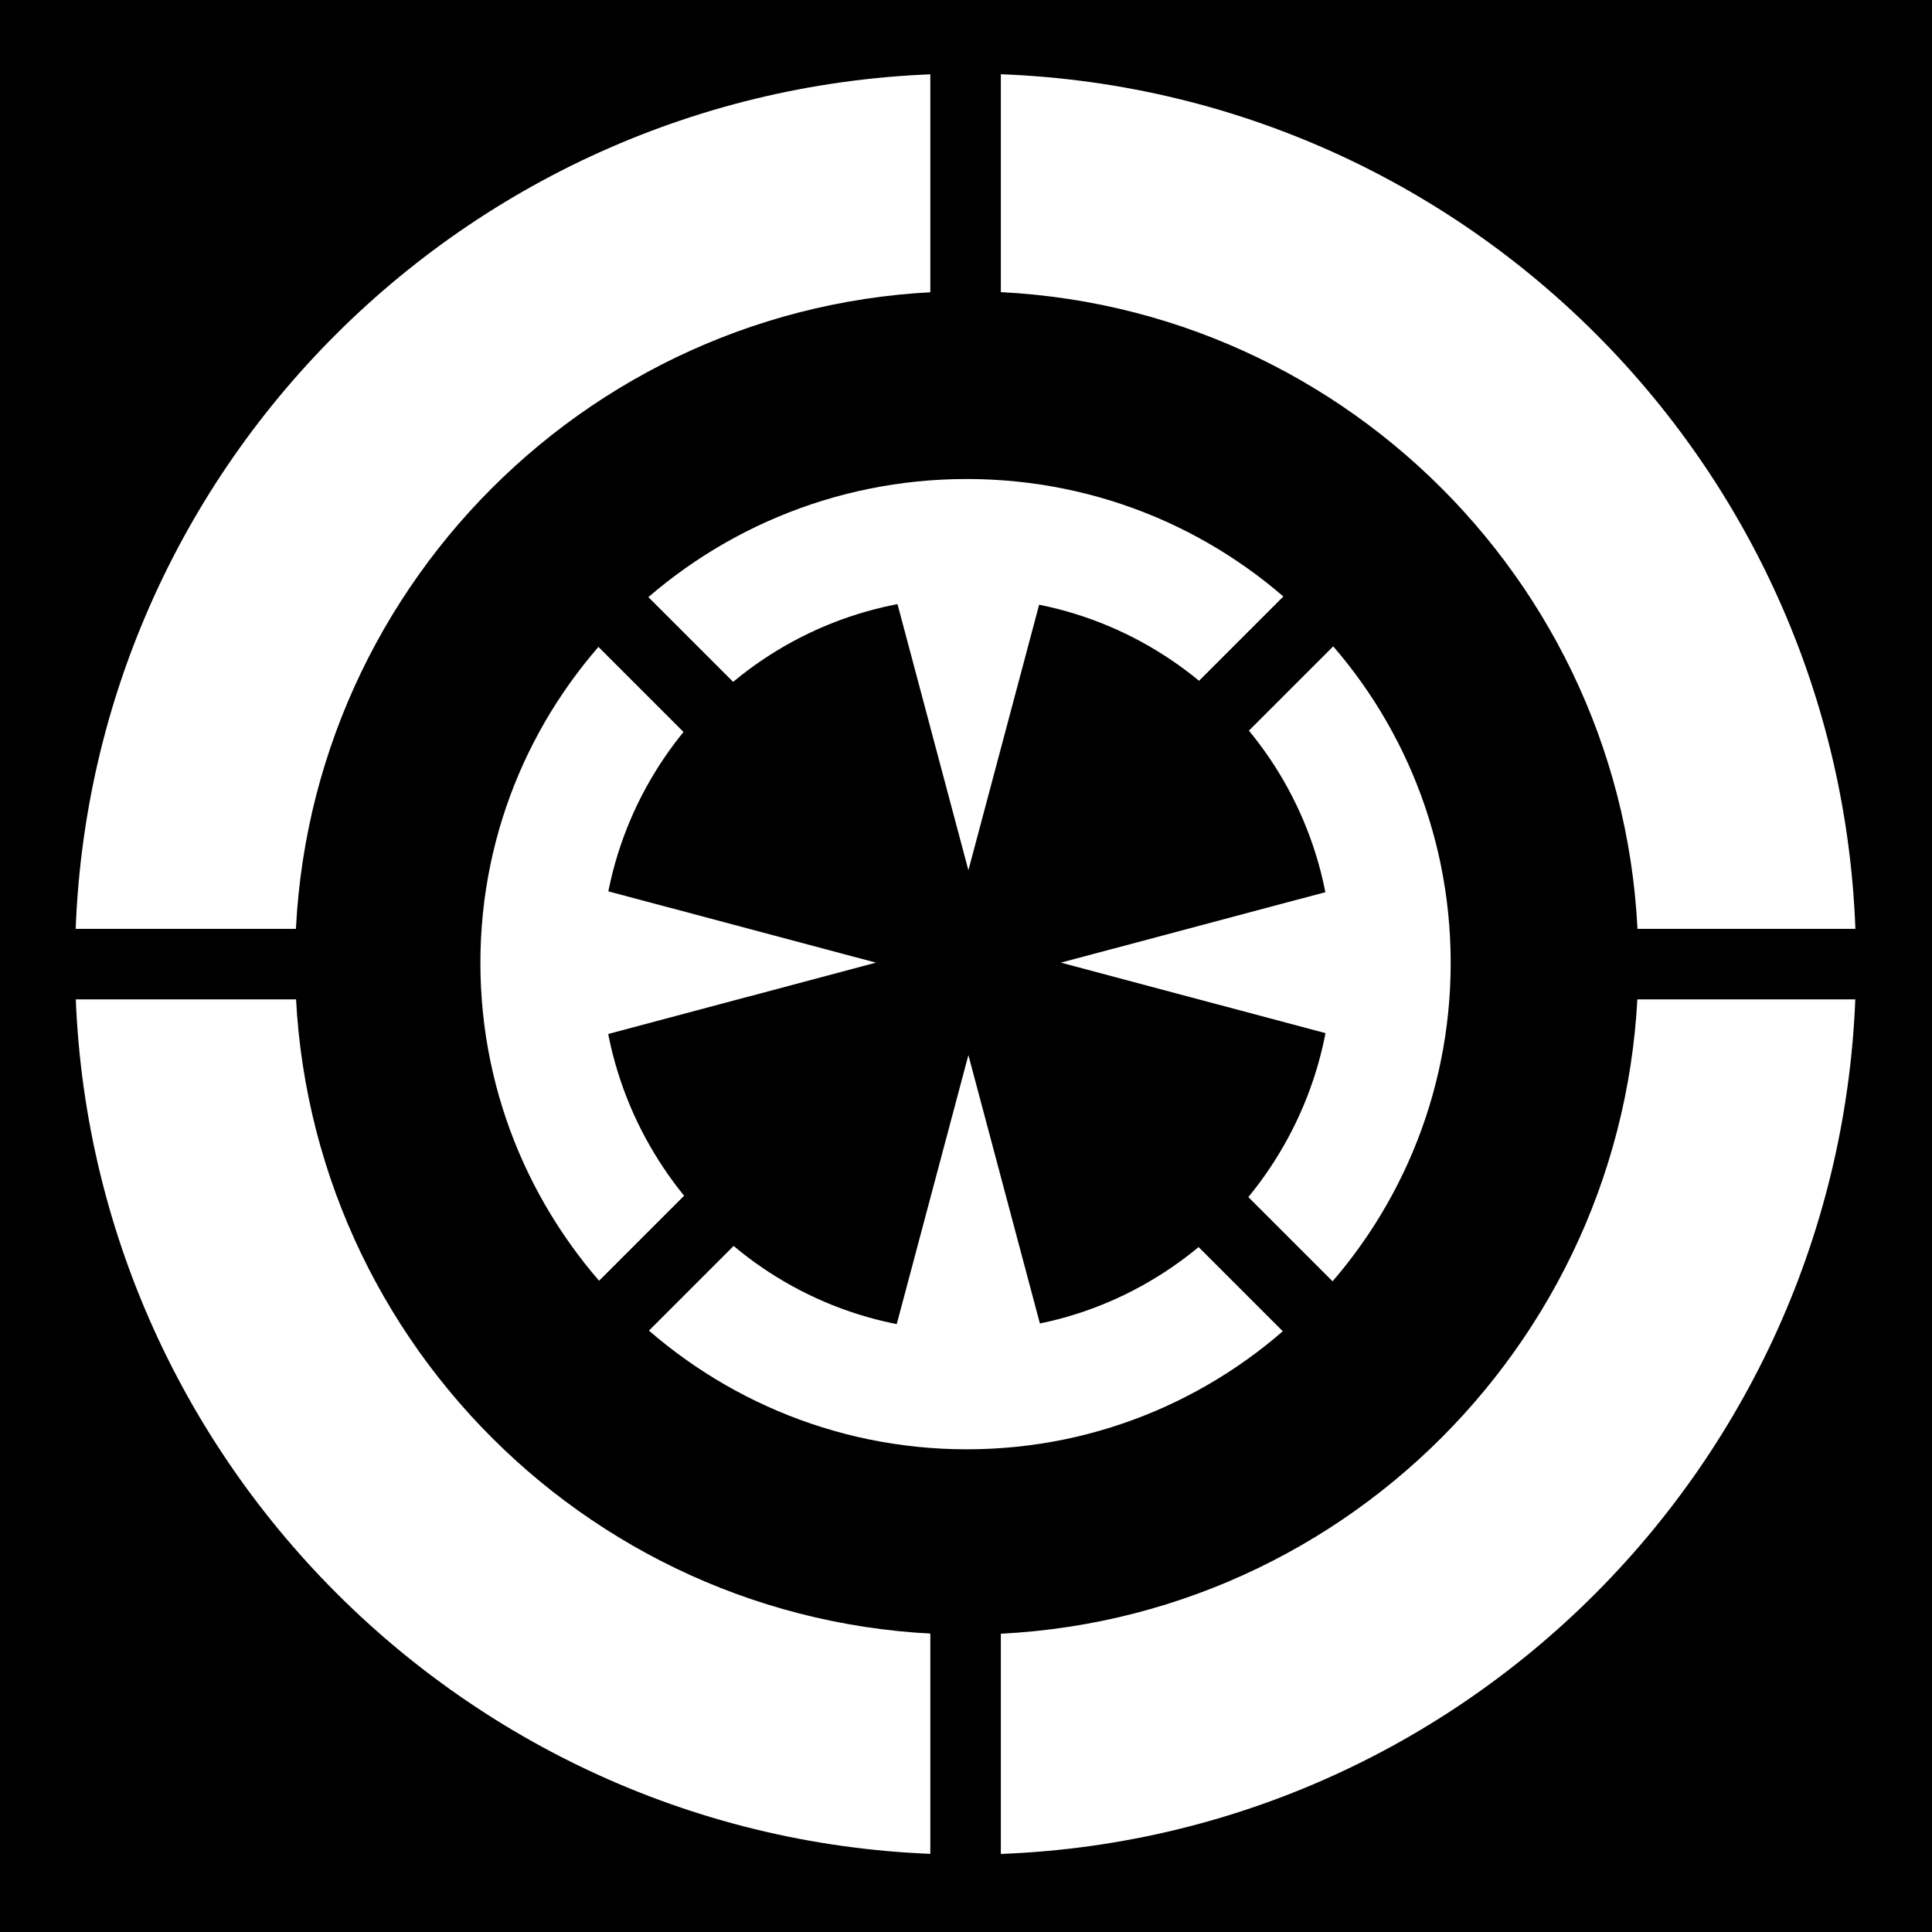
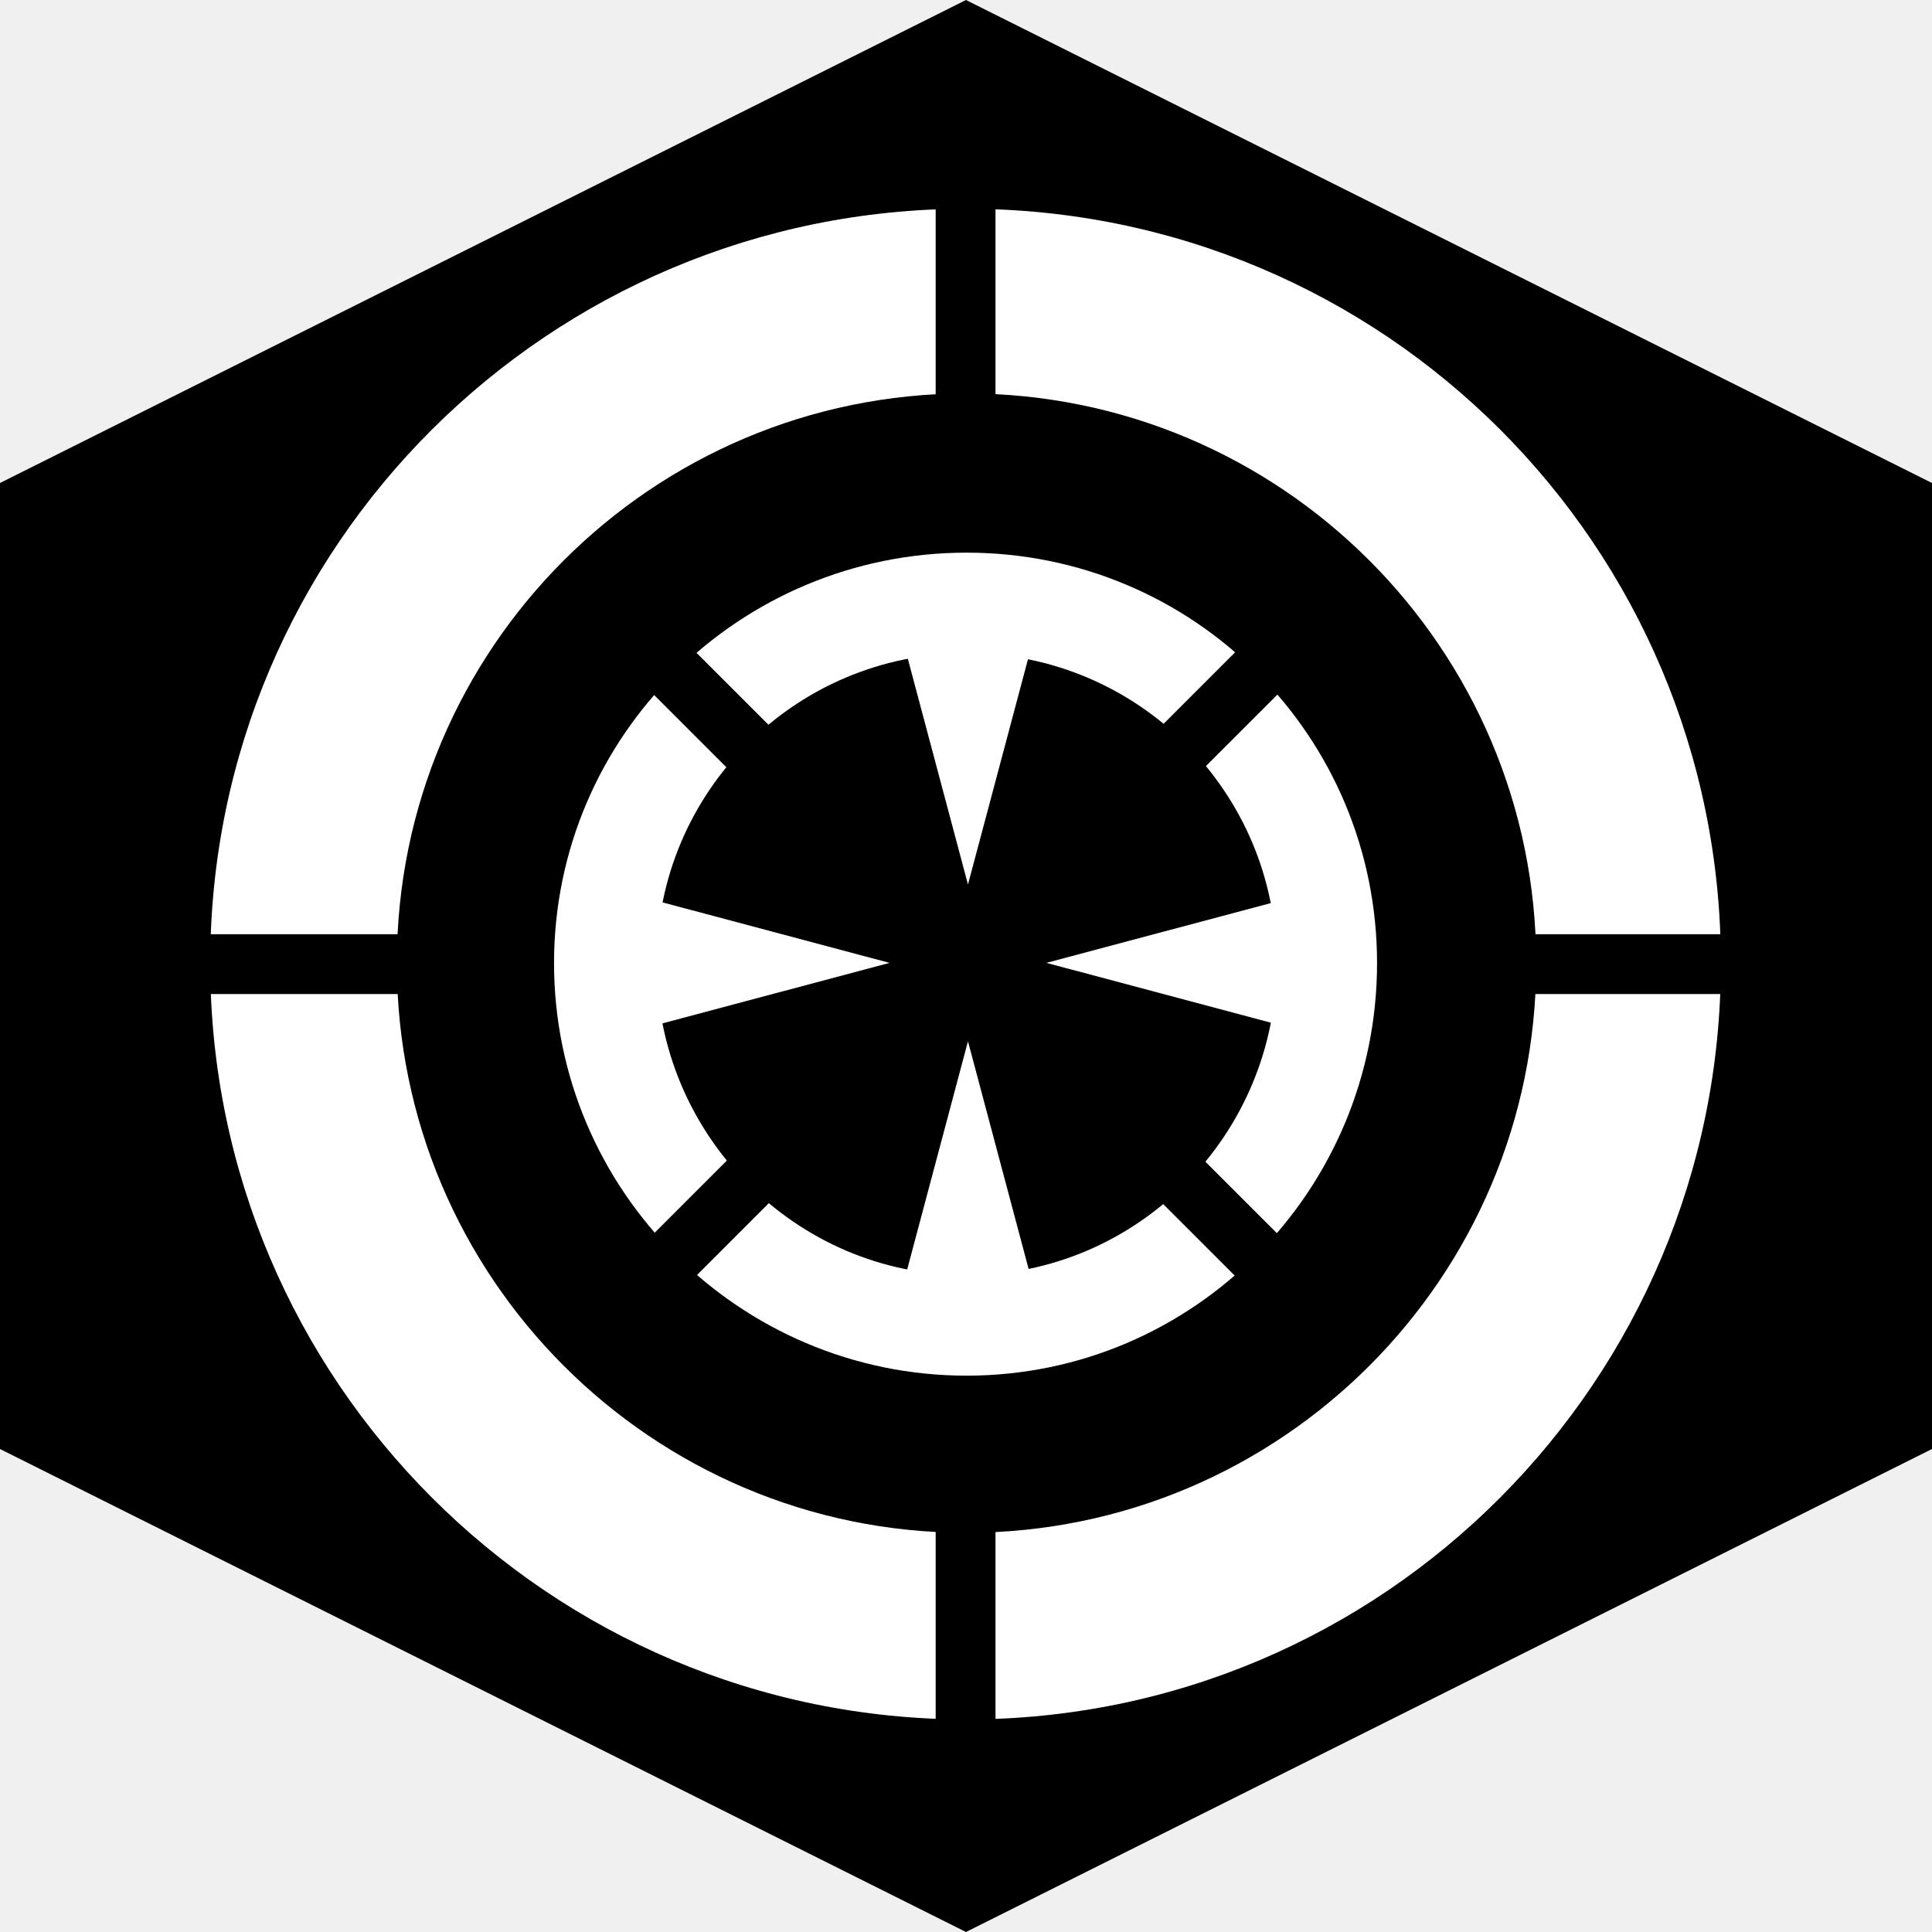
- <svg xmlns="http://www.w3.org/2000/svg" viewBox="0 0 512 512">
-   <path d="m0,0h512v512h-512z" />
-   <g transform="matrix(18.68858,0,0,18.68858,-5674.69,-230.9801)">
-     <path d="m317.353,13.403c-6.973,0-12.644,5.638-12.644,12.611s5.671,12.644 12.644,12.644 12.611-5.671 12.611-12.644-5.638-12.611-12.611-12.611zm0,3.087c5.256-1e-06 9.524,4.269 9.524,9.524s-4.268,9.524-9.524,9.524-9.524-4.269-9.524-9.524 4.268-9.524 9.524-9.524z" fill="#fff" />
-     <path d="m303.793,26.031h27.088" fill="none" stroke="#000" />
-     <path d="m317.337,12.619v26.826" fill="none" stroke="#000" />
-     <path d="m317.354,19.152c-3.799,0-6.897,3.063-6.897,6.862s3.098,6.897 6.897,6.897 6.862-3.098 6.862-6.897-3.063-6.862-6.862-6.862zm0,1.681c2.863,1e-06 5.182,2.318 5.182,5.182s-2.318,5.217-5.182,5.217-5.182-2.353-5.182-5.217 2.318-5.182 5.182-5.182z" fill="#fff" />
-     <path d="m311.238,19.933 12.197,12.197" fill="none" stroke="#000" />
-     <path d="m323.435,19.933-12.197,12.197" fill="none" stroke="#000" />
-     <path d="m318.466,20.612-2.178,7e-06 1.089,4.088 1.089-4.088z" fill="#fff" />
-     <path d="m318.466,31.409-2.178-7e-06 1.089-4.088 1.089,4.088z" fill="#fff" />
-     <path d="m322.776,27.099-2e-05-2.178-4.088,1.089 4.088,1.089z" fill="#fff" />
-     <path d="m311.978,27.099 1e-05-2.178 4.088,1.089-4.088,1.089z" fill="#fff" />
+ <svg xmlns="http://www.w3.org/2000/svg" viewBox="0 0 512 512" id="svg2" version="1.1" width="100%" height="100%">
+   <defs id="defs30" />
+   <path style="fill:#000000;fill-opacity:1;stroke:none" id="path3009" d="M 422.497,213.573 154.034,368.571 -114.429,213.573 l 0,-309.994 268.463,-154.997 268.463,154.997 z" transform="matrix(0.9535762,0,0,0.8258212,109.1169,207.6265)" />
+   <g transform="matrix(15.85183,0,0,15.85183,-4774.484,-157.1353)" id="g6">
+     <path d="m 317.353,13.403 c -6.973,0 -12.644,5.638 -12.644,12.611 0,6.974 5.671,12.644 12.644,12.644 6.973,0 12.611,-5.671 12.611,-12.644 0,-6.974 -5.638,-12.611 -12.611,-12.611 z m 0,3.087 c 5.256,-1e-6 9.524,4.269 9.524,9.524 0,5.256 -4.268,9.524 -9.524,9.524 -5.256,0 -9.524,-4.269 -9.524,-9.524 0,-5.256 4.268,-9.524 9.524,-9.524 z" id="path8" style="fill:#ffffff" />
+     <path d="m 303.793,26.031 h 27.088" id="path10" style="fill:none;stroke:#000000" />
+     <path d="M 317.337,12.619 V 39.444" id="path12" style="fill:none;stroke:#000000" />
+     <path d="m 317.354,19.152 c -3.799,0 -6.897,3.063 -6.897,6.862 0,3.799 3.098,6.897 6.897,6.897 3.799,0 6.862,-3.098 6.862,-6.897 10e-5,-3.799 -3.063,-6.862 -6.862,-6.862 z m 0,1.681 c 2.863,1e-6 5.182,2.318 5.182,5.182 0,2.863 -2.318,5.217 -5.182,5.217 -2.863,0 -5.182,-2.353 -5.182,-5.217 0,-2.863 2.318,-5.182 5.182,-5.182 z" id="path14" style="fill:#ffffff" />
+     <path d="m 311.238,19.933 12.197,12.197" id="path16" style="fill:none;stroke:#000000" />
+     <path d="M 323.435,19.933 311.238,32.13" id="path18" style="fill:none;stroke:#000000" />
+     <path d="m 318.466,20.612 -2.178,7e-6 1.089,4.088 1.089,-4.088 z" id="path20" style="fill:#ffffff" />
+     <path d="m 318.466,31.409 -2.178,-7e-6 1.089,-4.088 1.089,4.088 z" id="path22" style="fill:#ffffff" />
+     <path d="m 322.776,27.099 -2e-5,-2.178 -4.088,1.089 4.088,1.089 z" id="path24" style="fill:#ffffff" />
+     <path d="m 311.978,27.099 1e-5,-2.178 4.088,1.089 -4.088,1.089 z" id="path26" style="fill:#ffffff" />
  </g>
</svg>
